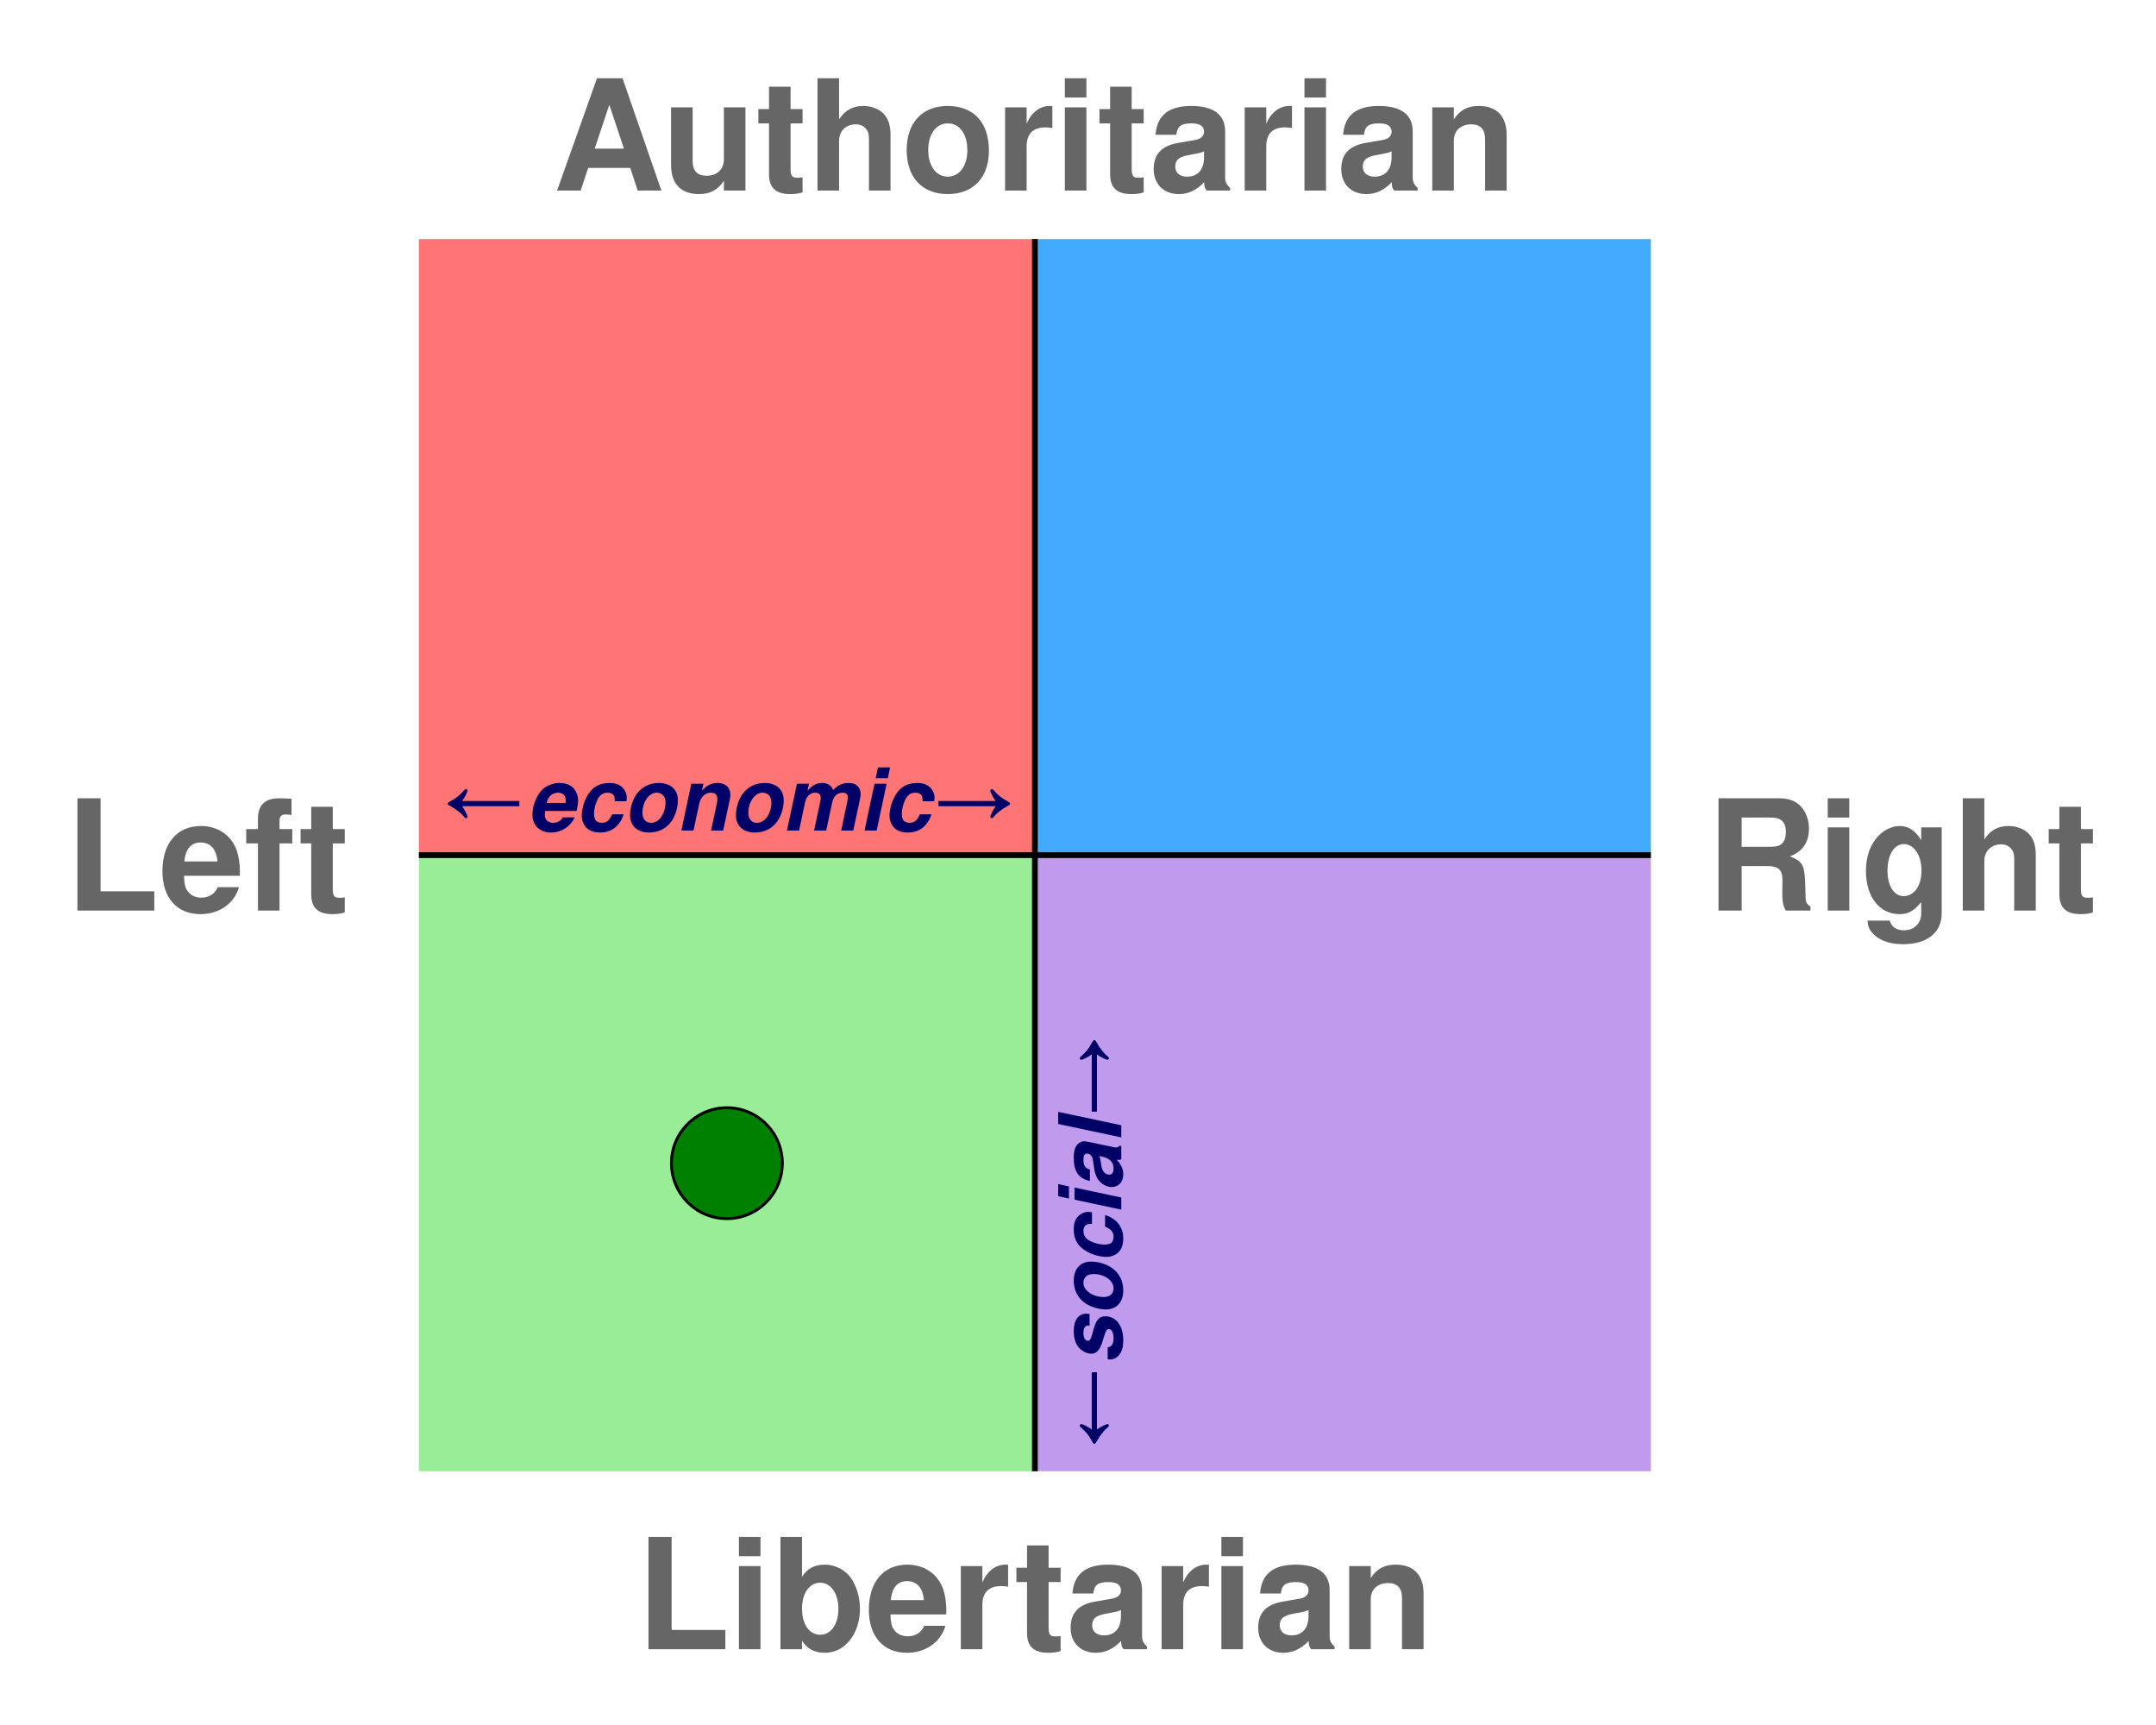
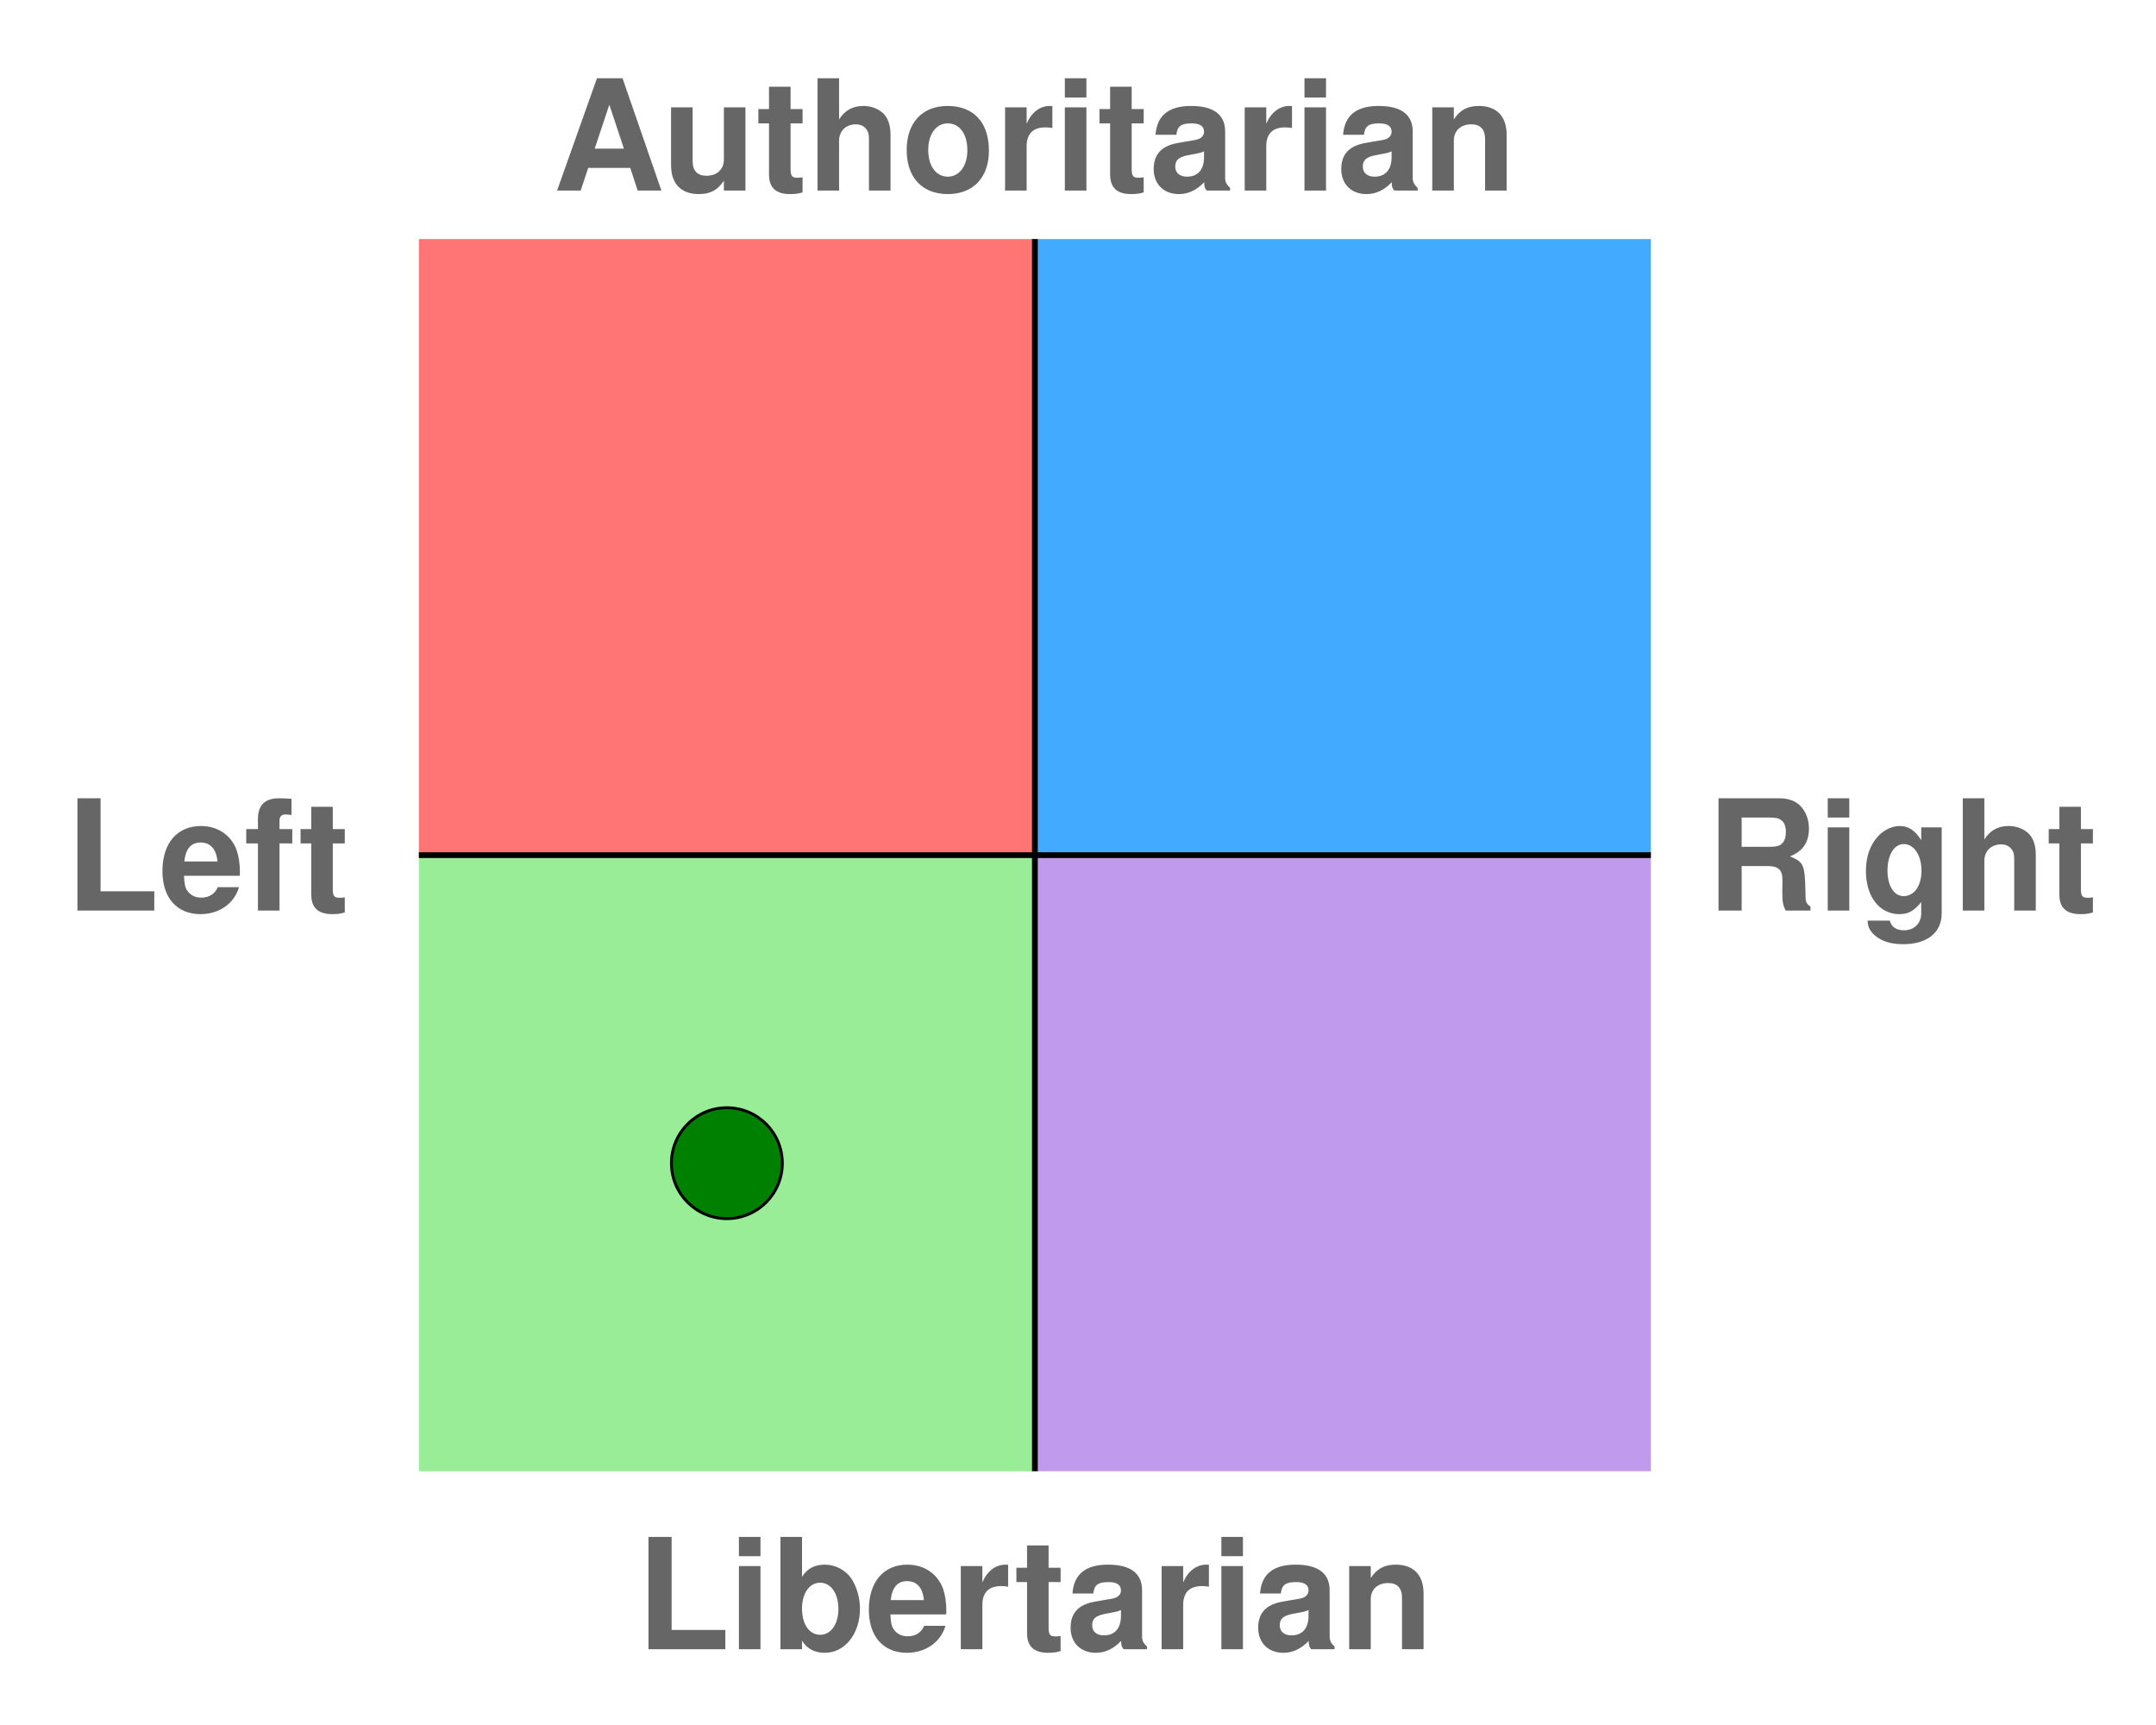
<svg xmlns="http://www.w3.org/2000/svg" width="750" height="600">
  <svg x="145.714" y="83.158" overflow="visible">
    <path fill="#ff7575" d="M0 0h214.286v214.286H0z" />
    <path fill="#42aaff" d="M214.286 0h214.286v214.286H214.286z" />
    <path fill="#9aed97" d="M0 214.286h214.286v214.286H0z" />
    <path fill="#c09aec" d="M214.286 214.286h214.286v214.286H214.286z" />
    <path stroke="#000" stroke-width="2" d="M0 214.286h428.571M214.286 0v428.571" />
    <svg overflow="visible" />
    <circle r="19.286" cx="107.143" cy="321.429" fill="green" stroke="#000" />
    <svg overflow="visible" />
  </svg>
  <text font-family="Helvetica" font-size="53.571" font-weight="bold" text-anchor="middle" x="360" fill="#666" y="28.421">
    <tspan dy="37.857" x="360">Authoritarian</tspan>
  </text>
  <text font-family="Helvetica" font-size="53.571" font-weight="bold" text-anchor="middle" x="360" fill="#666" y="525.789">
    <tspan dy="47.857" x="360">Libertarian</tspan>
  </text>
  <text font-family="Helvetica" font-size="53.571" font-weight="bold" text-anchor="middle" fill="#666" x="72.151" y="275.867">
    <tspan dy="40.857" x="72.151">Left</tspan>
  </text>
  <text font-family="Helvetica" font-size="53.571" font-weight="bold" text-anchor="middle" fill="#666" x="661.653" y="275.867">
    <tspan dy="40.857" x="661.653">Right</tspan>
  </text>
-   <text font-family="Helvetica" font-size="30.134" font-weight="bold" text-anchor="middle" fill="#006" x="253.571" y="279.474" font-style="italic">
-     <tspan dy="9.411" x="253.571">←economic→</tspan>
-   </text>
-   <text font-family="Helvetica" font-size="30.134" font-weight="bold" text-anchor="middle" fill="#006" x="335.857" y="461.842" font-style="italic" transform="rotate(-90 293.313 474.508)">
-     <tspan dy="109.411" x="335.857">←social→</tspan>
-   </text>
</svg>
